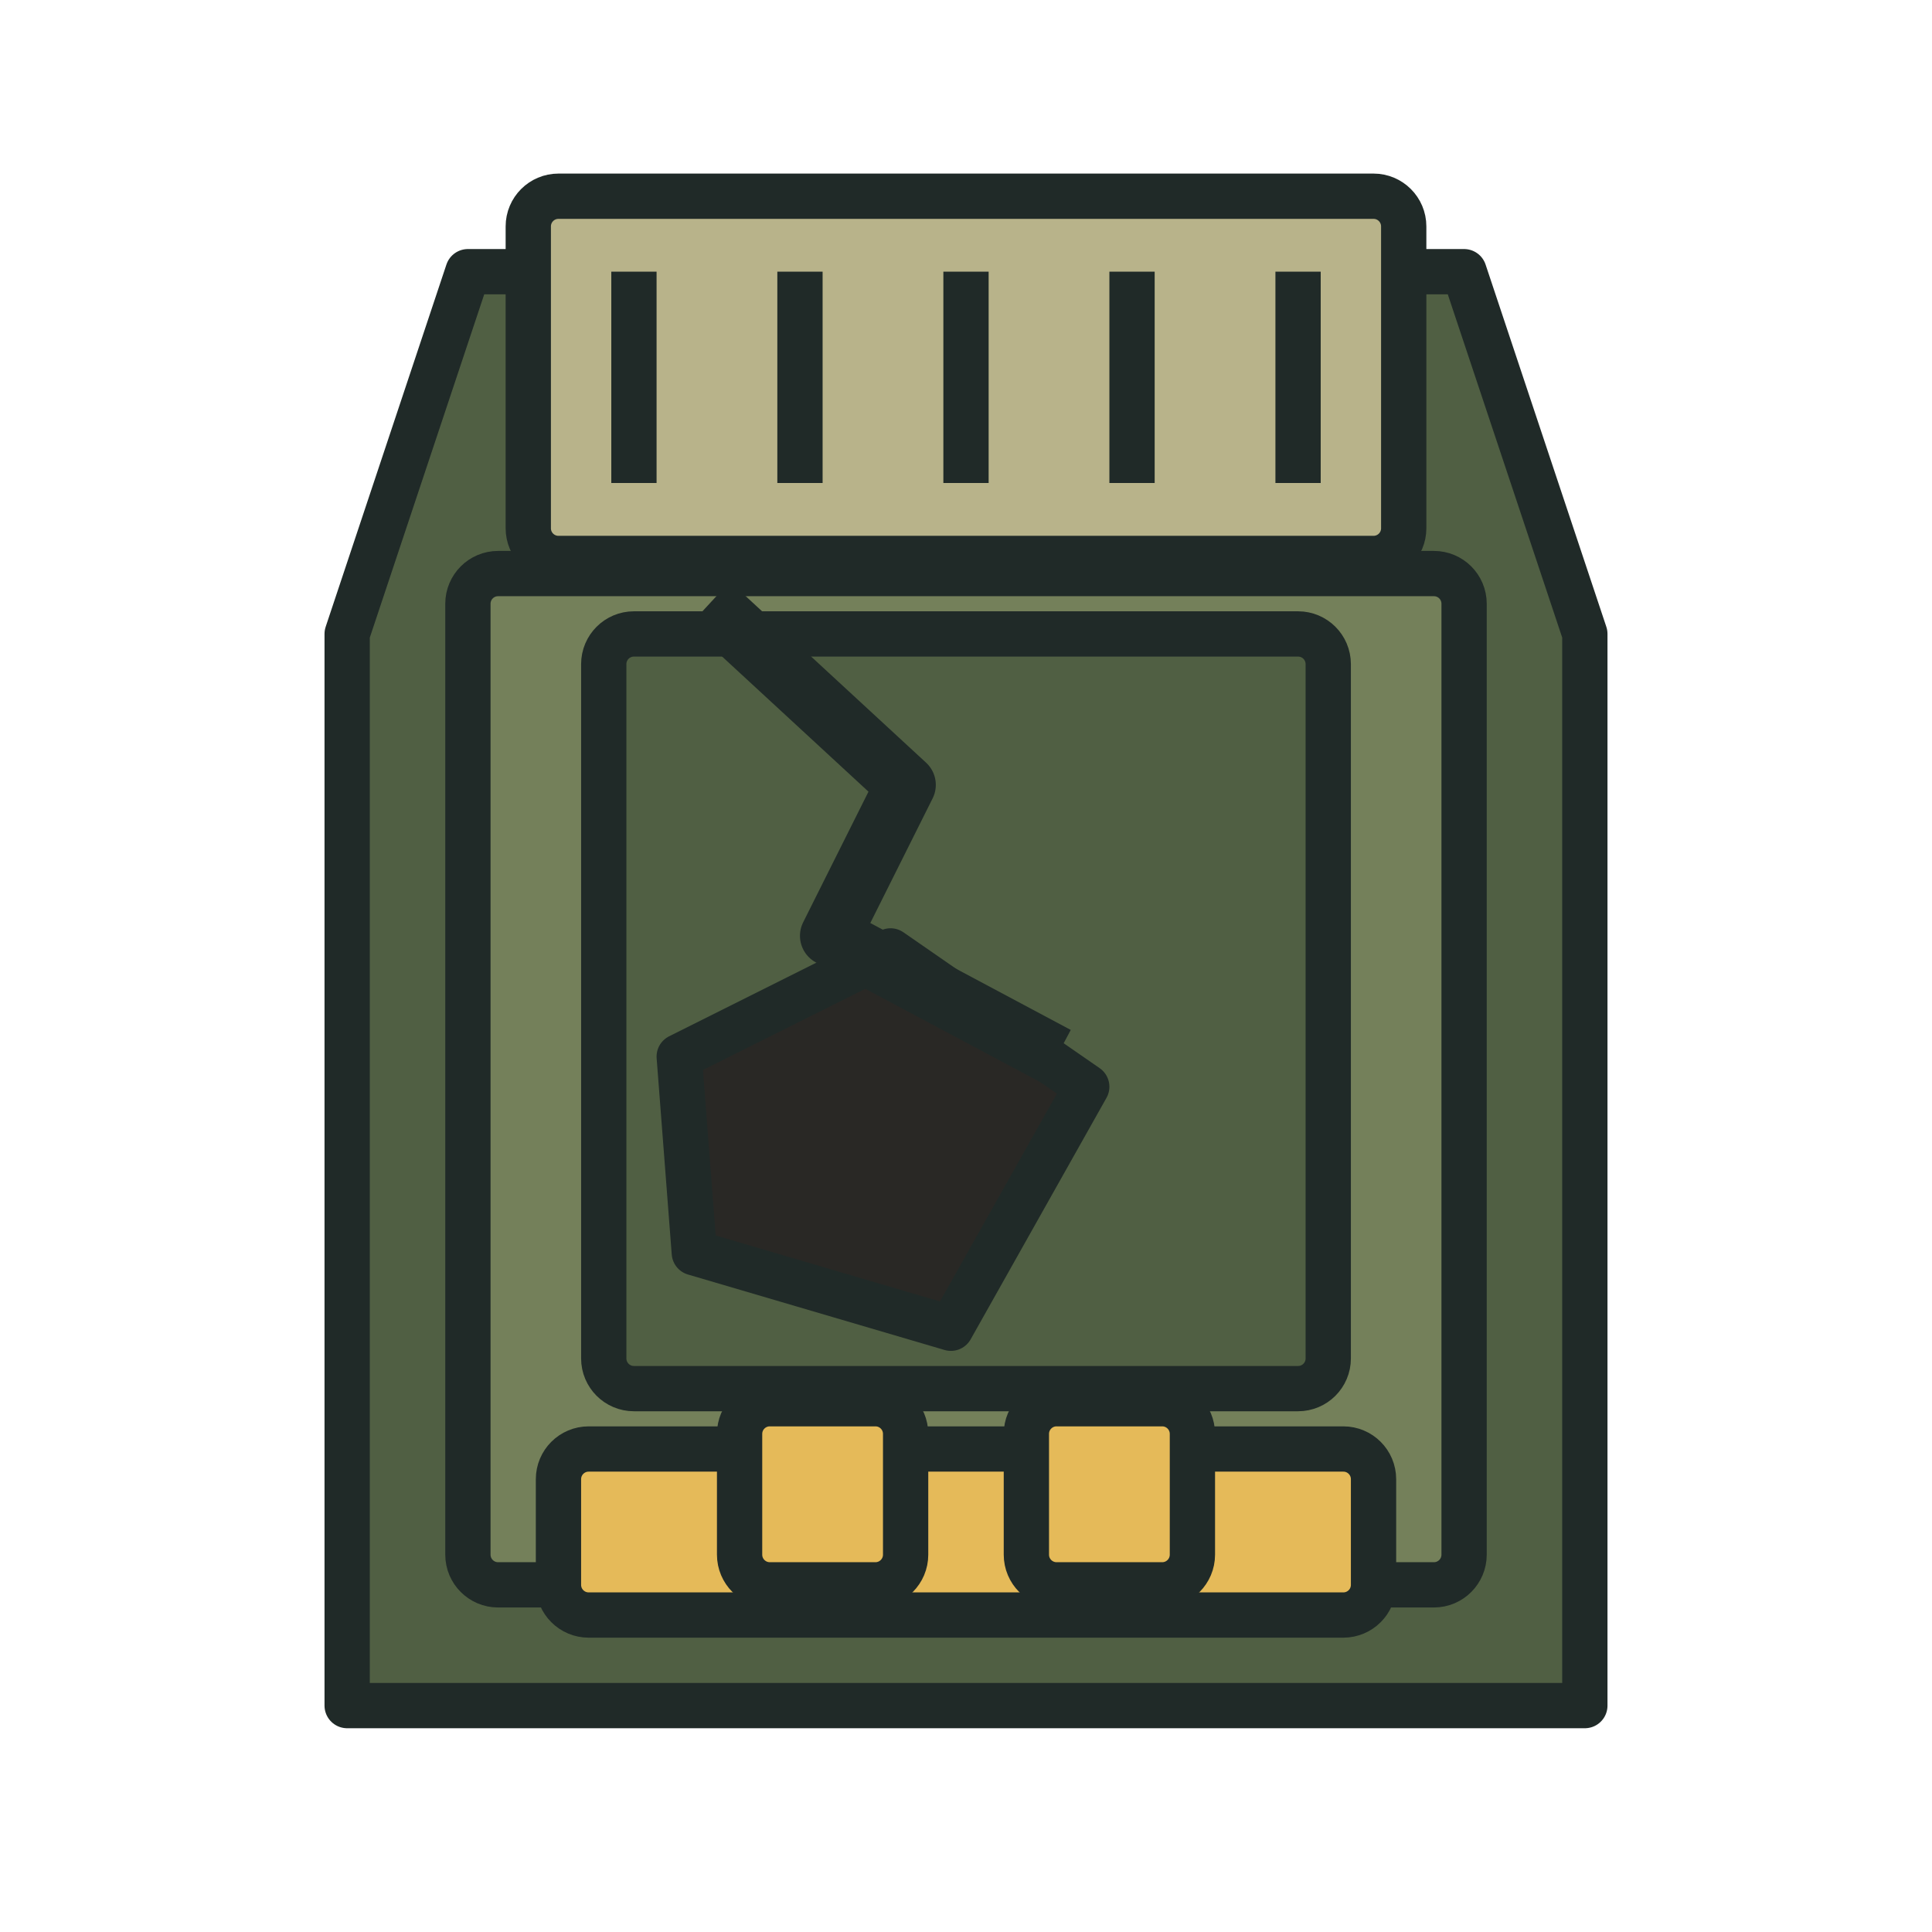
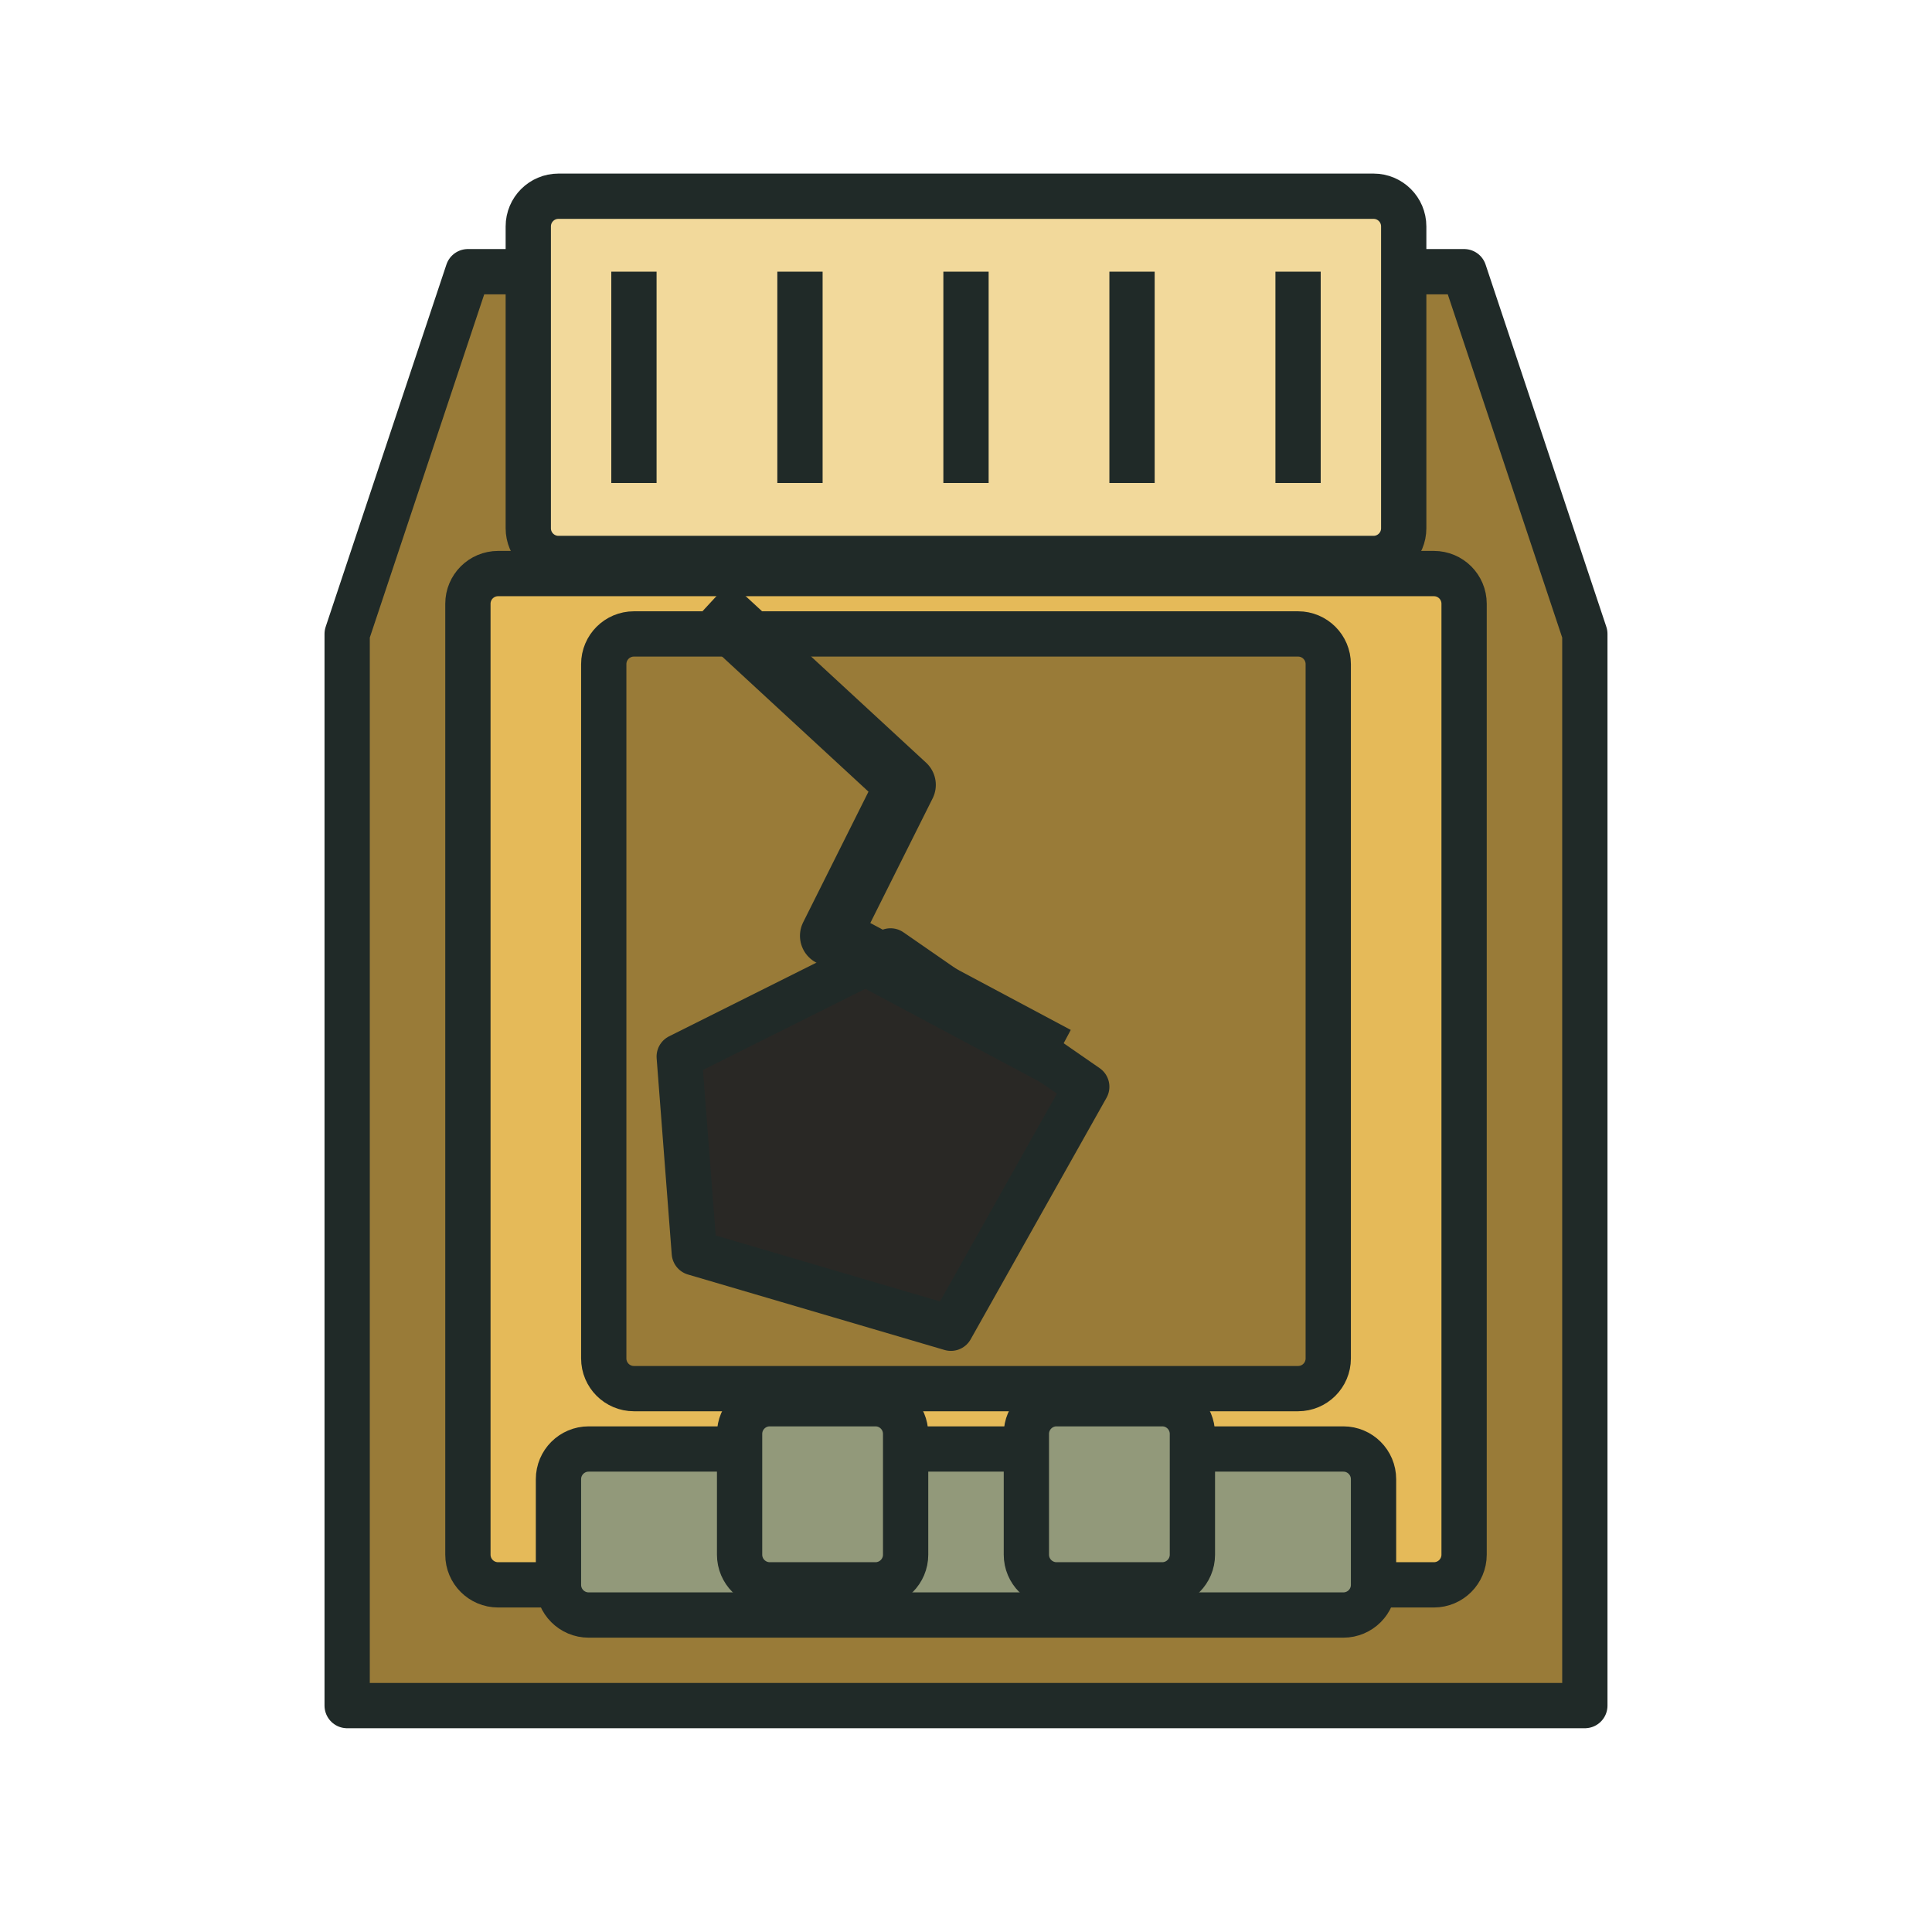
<svg xmlns="http://www.w3.org/2000/svg" width="128" height="128" viewBox="0 0 128 128">
-   <path d="M31 18 L97 18 L105 42 L105 113 L23 113 L23 42 Z" fill="#505f43" stroke="#202a28" stroke-width="3" stroke-linejoin="round" />
-   <rect x="31" y="38" width="66" height="67" rx="2" fill="#74805a" stroke="#202a28" stroke-width="3" />
-   <rect x="40" y="42" width="48" height="50" rx="2" fill="#505f43" stroke="#202a28" stroke-width="3" />
-   <rect x="35" y="13" width="58" height="24" rx="2" fill="#b8b38a" stroke="#202a28" stroke-width="3" />
+   <path d="M31 18 L97 18 L105 42 L105 113 L23 113 L23 42 Z" fill="#997b38" stroke="#202a28" stroke-width="3" stroke-linejoin="round" />
+   <rect x="31" y="38" width="66" height="67" rx="2" fill="#e5ba59" stroke="#202a28" stroke-width="3" />
+   <rect x="40" y="42" width="48" height="50" rx="2" fill="#997b38" stroke="#202a28" stroke-width="3" />
+   <rect x="35" y="13" width="58" height="24" rx="2" fill="#f2d99b" stroke="#202a28" stroke-width="3" />
  <path d="M42 18 L42 32 M53 18 L53 32 M64 18 L64 32 M75 18 L75 32 M86 18 L86 32" fill="none" stroke="#202a28" stroke-width="3" stroke-linejoin="round" />
-   <rect x="37" y="96" width="54" height="11" rx="2" fill="#e5ba59" stroke="#202a28" stroke-width="3" />
-   <rect x="49" y="93" width="11" height="12" rx="2" fill="#e5ba59" stroke="#202a28" stroke-width="3" />
-   <rect x="68" y="93" width="11" height="12" rx="2" fill="#e5ba59" stroke="#202a28" stroke-width="3" />
+   <rect x="37" y="96" width="54" height="11" rx="2" fill="#92997a" stroke="#202a28" stroke-width="3" />
+   <rect x="49" y="93" width="11" height="12" rx="2" fill="#92997a" stroke="#202a28" stroke-width="3" />
+   <rect x="68" y="93" width="11" height="12" rx="2" fill="#92997a" stroke="#202a28" stroke-width="3" />
  <path d="M45 70 L59 63 L72 72 L63 88 L46 83 Z" fill="#292825" stroke="#202a28" stroke-width="3" stroke-linejoin="round" />
  <path d="M47 40 L60 52 L55 62 L70 70" fill="none" stroke="#202a28" stroke-width="4" stroke-linejoin="round" />
</svg>
